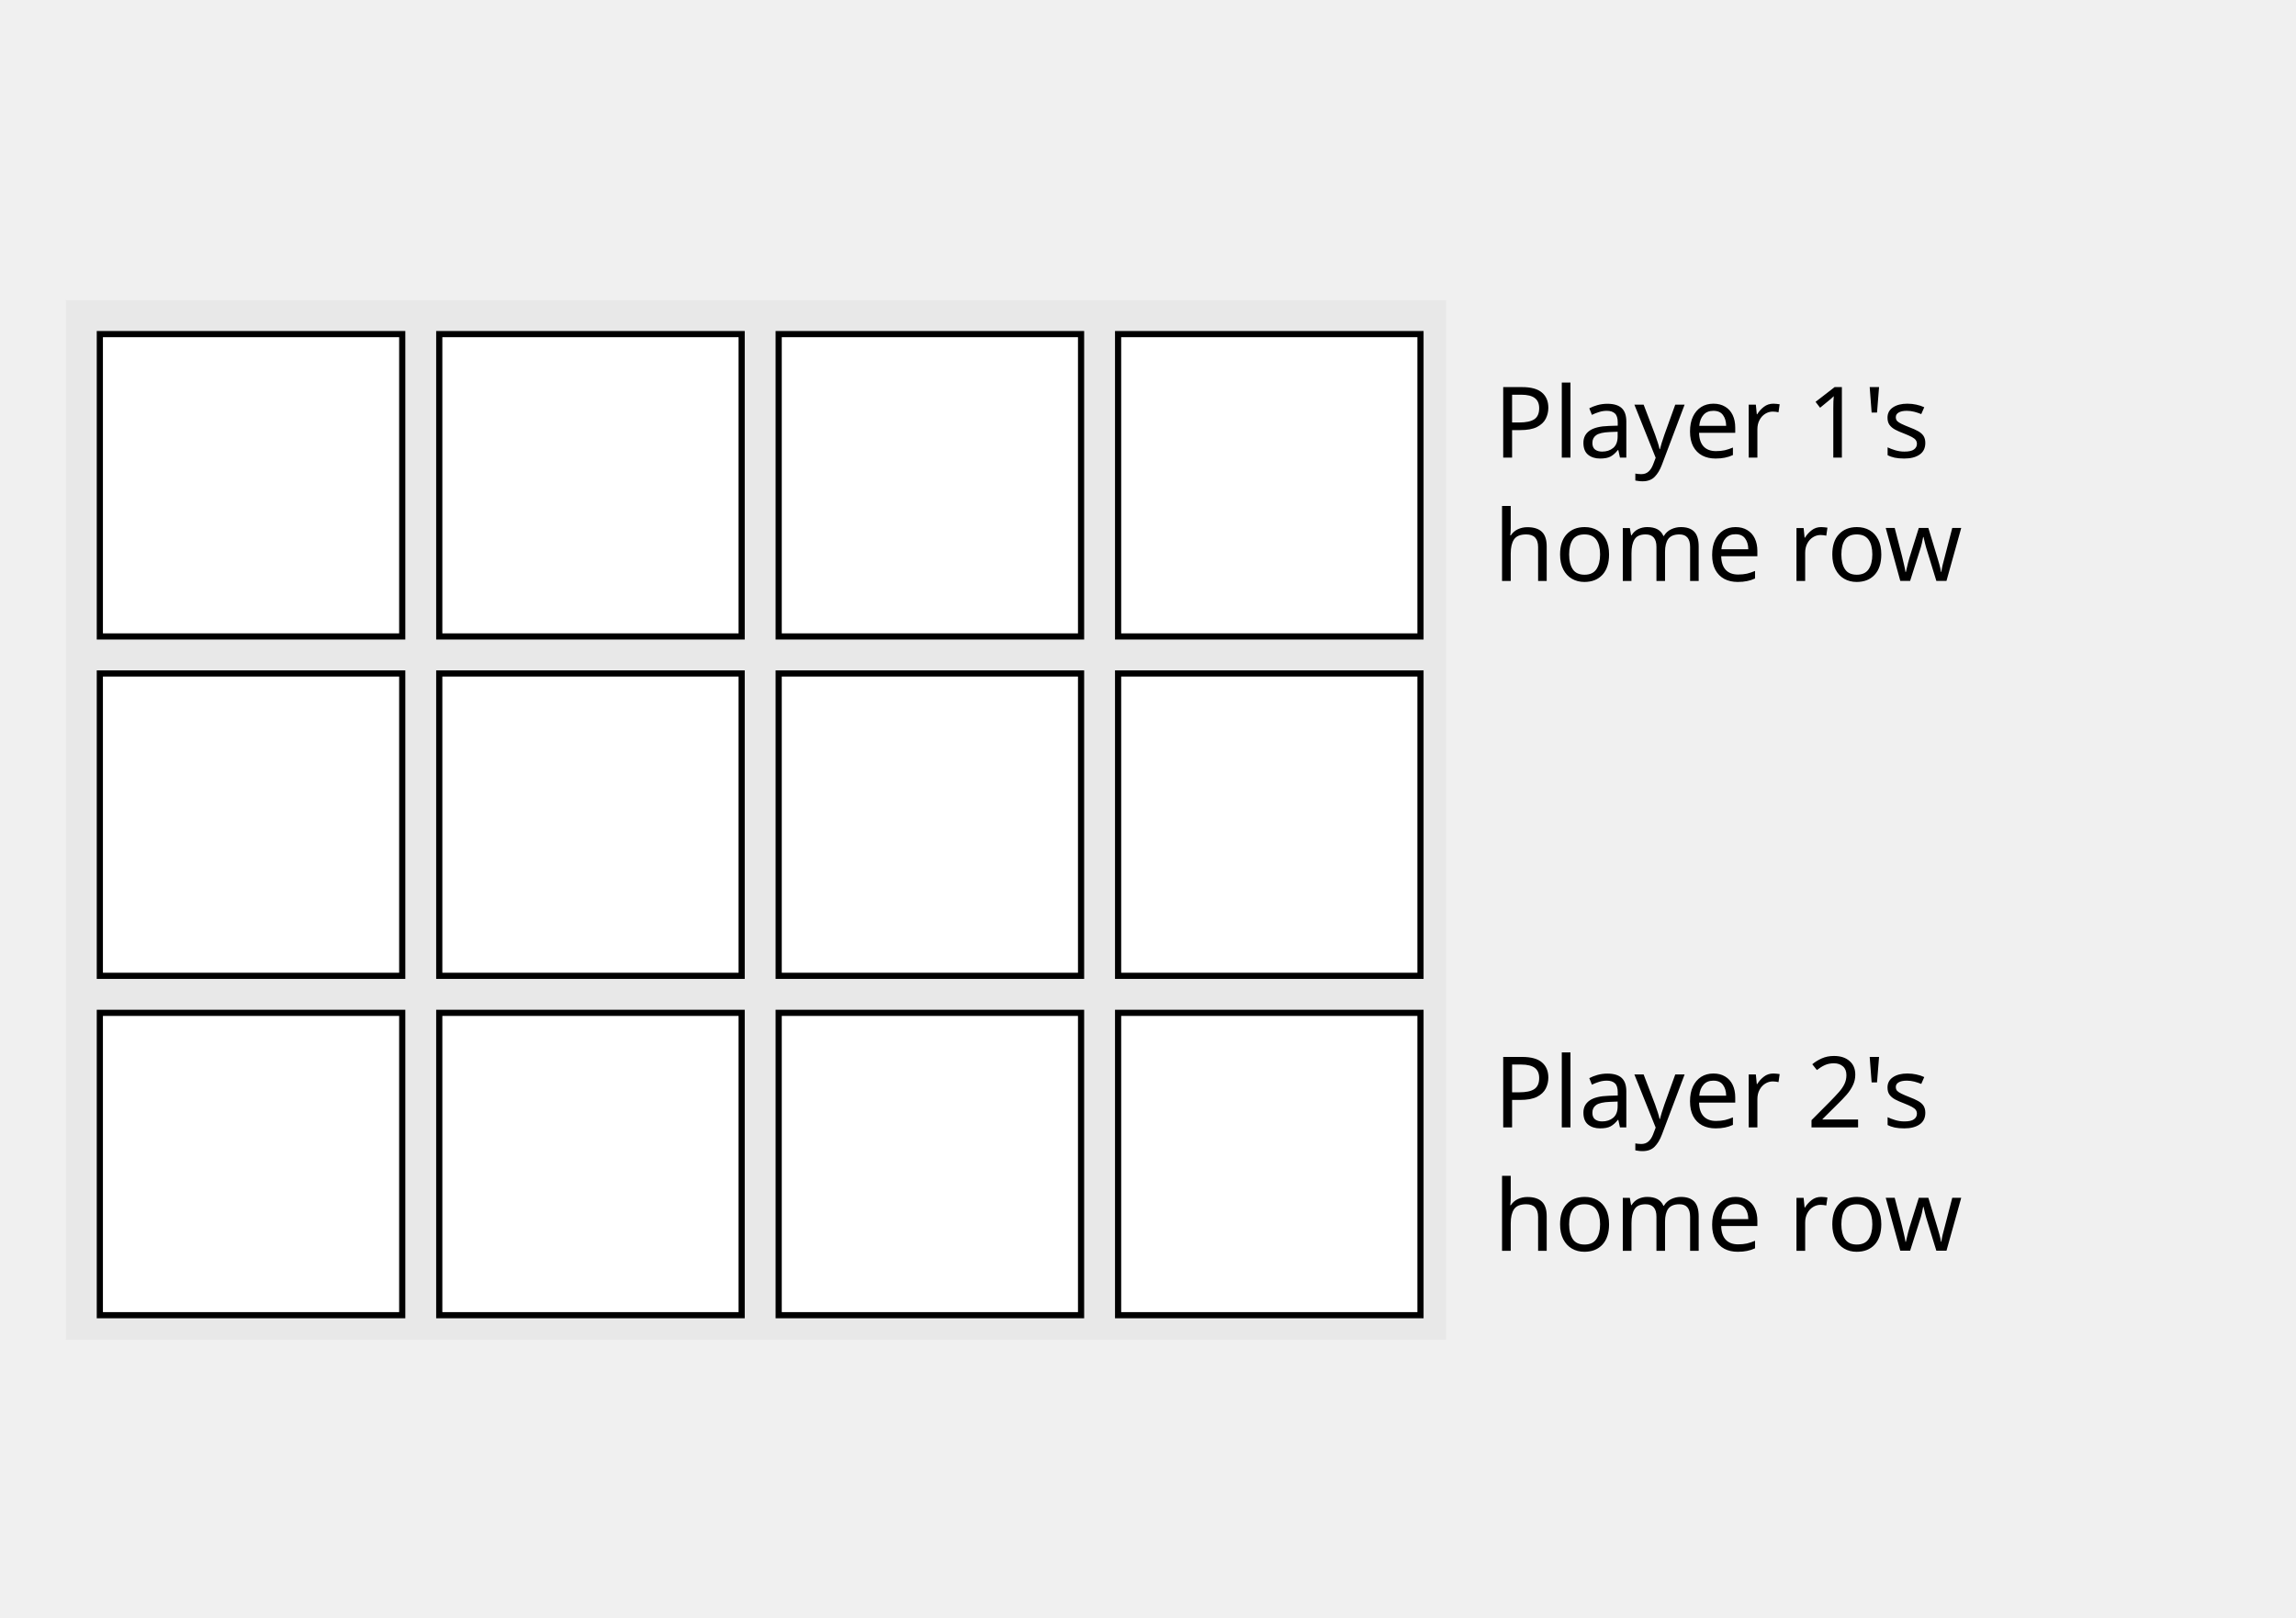
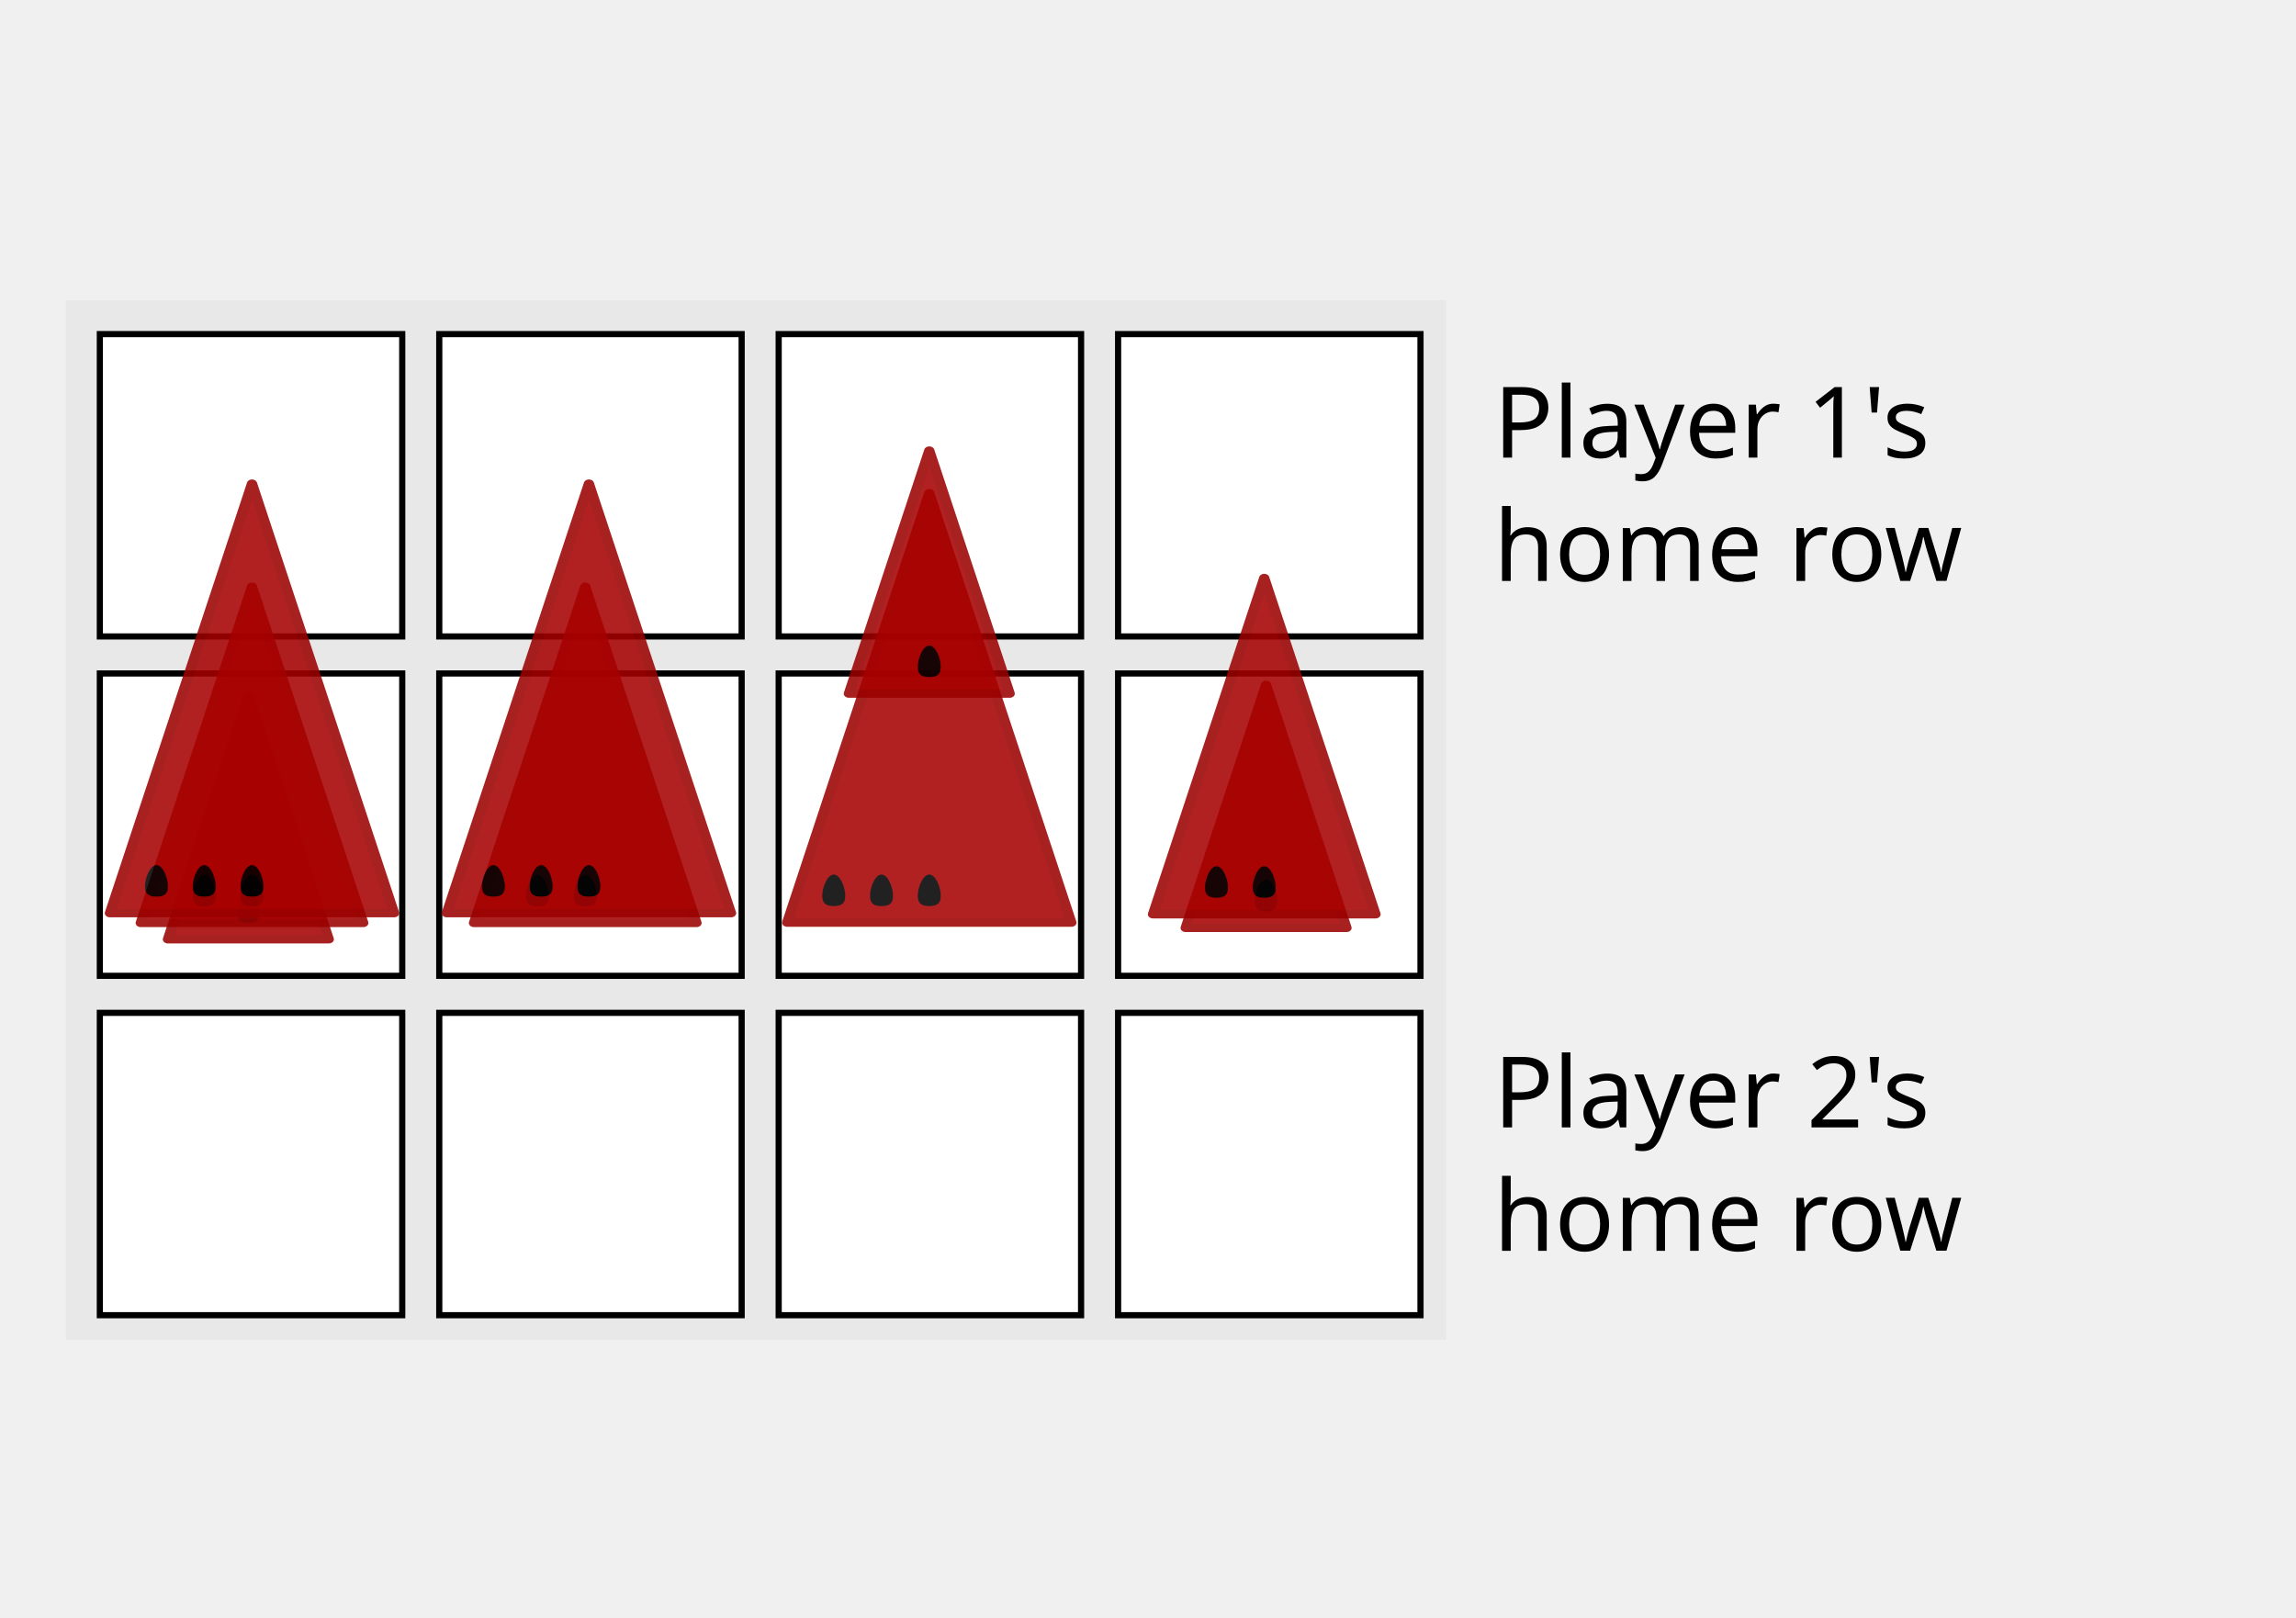
<svg xmlns="http://www.w3.org/2000/svg" width="372.047" height="262.205" id="svg2" version="1.1">
-   <defs id="defs108" />
+   <defs id="defs108">
+     <linearGradient id="linearGradient8662">
+       <stop id="stop8664" offset="0" style="stop-color:#cecece;stop-opacity:1;" />
+       <stop id="stop8666" offset="1" style="stop-color:#ffffff;stop-opacity:1;" />
+     </linearGradient>
+     <linearGradient id="linearGradient8706">
+       <stop id="stop8708" offset="0" style="stop-color:#000000;stop-opacity:1;" />
+       <stop id="stop8710" offset="1" style="stop-color:#000000;stop-opacity:0.735;" />
+     </linearGradient>
+     <linearGradient id="linearGradient8662-2">
+       <stop id="stop8664-9" offset="0" style="stop-color:#cecece;stop-opacity:1;" />
+       <stop id="stop8666-1" offset="1" style="stop-color:#ffffff;stop-opacity:1;" />
+     </linearGradient>
+     <linearGradient id="linearGradient8706-2">
+       <stop id="stop8708-4" offset="0" style="stop-color:#000000;stop-opacity:1;" />
+       <stop id="stop8710-9" offset="1" style="stop-color:#000000;stop-opacity:0.735;" />
+     </linearGradient>
+   </defs>
  <rect x="10.678" y="48.645" width="223.644" height="168.475" id="rect4" style="fill:#e8e8e8" />
  <rect x="15.678" y="53.645" width="50" height="50" id="rect6" style="fill:#000000" />
  <rect x="16.678" y="54.645" width="48" height="48" id="rect8" style="fill:#ffffff" />
  <rect x="70.678" y="53.645" width="50" height="50" id="rect10" style="fill:#000000" />
  <rect x="71.678" y="54.645" width="48" height="48" id="rect12" style="fill:#ffffff" />
  <rect x="125.678" y="53.645" width="50" height="50" id="rect14" style="fill:#000000" />
  <rect x="126.678" y="54.645" width="48" height="48" id="rect16" style="fill:#ffffff" />
  <rect x="180.678" y="53.645" width="50" height="50" id="rect18" style="fill:#000000" />
  <rect x="181.678" y="54.645" width="48" height="48" id="rect20" style="fill:#ffffff" />
  <rect x="15.678" y="108.645" width="50" height="50" id="rect26" style="fill:#000000" />
  <rect x="16.678" y="109.645" width="48" height="48" id="rect28" style="fill:#ffffff" />
  <rect x="70.678" y="108.645" width="50" height="50" id="rect30" style="fill:#000000" />
  <rect x="71.678" y="109.645" width="48" height="48" id="rect32" style="fill:#ffffff" />
  <rect x="125.678" y="108.645" width="50" height="50" id="rect34" style="fill:#000000" />
  <rect x="126.678" y="109.645" width="48" height="48" id="rect36" style="fill:#ffffff" />
  <rect x="180.678" y="108.645" width="50" height="50" id="rect38" style="fill:#000000" />
  <rect x="181.678" y="109.645" width="48" height="48" id="rect40" style="fill:#ffffff" />
  <rect x="15.678" y="163.645" width="50" height="50" id="rect46" style="fill:#000000" />
  <rect x="16.678" y="164.645" width="48" height="48" id="rect48" style="fill:#ffffff" />
  <rect x="70.678" y="163.645" width="50" height="50" id="rect50" style="fill:#000000" />
  <rect x="71.678" y="164.645" width="48" height="48" id="rect52" style="fill:#ffffff" />
  <rect x="125.678" y="163.645" width="50" height="50" id="rect54" style="fill:#000000" />
  <rect x="126.678" y="164.645" width="48" height="48" id="rect56" style="fill:#ffffff" />
  <rect x="180.678" y="163.645" width="50" height="50" id="rect58" style="fill:#000000" />
  <rect x="181.678" y="164.645" width="48" height="48" id="rect60" style="fill:#ffffff" />
  <text xml:space="preserve" style="font-size:16px;font-style:normal;font-weight:normal;line-height:125%;letter-spacing:0px;word-spacing:0px;fill:#000000;fill-opacity:1;stroke:none;font-family:Sans" x="242.034" y="74.154" id="text3982">
    <tspan id="tspan3984" x="242.034" y="74.154">Player 1's</tspan>
    <tspan x="242.034" y="94.154" id="tspan3986">home row</tspan>
  </text>
  <text id="text3988" y="182.713" x="242.034" style="font-size:16px;font-style:normal;font-weight:normal;line-height:125%;letter-spacing:0px;word-spacing:0px;fill:#000000;fill-opacity:1;stroke:none;font-family:Sans" xml:space="preserve">
    <tspan y="182.713" x="242.034" id="tspan3990">Player 2's</tspan>
    <tspan id="tspan3992" y="202.713" x="242.034">home row</tspan>
  </text>
+   <g id="layer3" style="display:inline" transform="matrix(1.406135,0,0,1.233839,-1007.491,211.6965)" />
+   <g id="use4605" transform="matrix(0.5527119,0,0,0.4476861,-53.69274,-69.48949)" style="opacity:0.87;fill:#a60000;fill-opacity:1;stroke:#9a0000;stroke-width:3;stroke-linecap:round;stroke-linejoin:round;stroke-miterlimit:4;stroke-opacity:1;stroke-dasharray:none">
+     <path id="path13414" d="m 146.374,495.25 23.58,-88 23.58,88 -47.159,0 z" style="fill-opacity:1" />
+     <g style="fill-opacity:1" id="g13416" transform="translate(514.3542,-1019.441)">
+       <path id="path13418" d="m -341.033,1504.99 c 0,3.147 -1.509,3.701 -3.368,3.701 -1.859,0 -3.368,-0.554 -3.368,-3.701 0,-3.147 1.509,-7.701 3.368,-7.701 1.859,0 3.368,4.554 3.368,7.701 z" style="fill:#000000;fill-opacity:1;fill-rule:nonzero;stroke:none" />
+     </g>
+   </g>
+   <g id="use4603" transform="matrix(0.5527119,0,0,0.4476861,-82.64709,-73.79232)" style="opacity:0.87;fill:#a60000;fill-opacity:1;stroke:#9a0000;stroke-width:3;stroke-linecap:round;stroke-linejoin:round;stroke-miterlimit:4;stroke-opacity:1;stroke-dasharray:none">
+     <path style="fill-opacity:1" d="m 190.79,498.948 32.623,-121.75 32.623,121.75 -65.246,0 z" id="path12974" />
+     <path id="path12976" d="m 226.78,489.247 c 0,3.147 -1.509,3.701 -3.368,3.701 -1.859,0 -3.368,-0.554 -3.368,-3.701 0,-3.147 1.509,-7.701 3.368,-7.701 1.859,0 3.368,4.554 3.368,7.701 z" style="fill:#000000;fill-opacity:1;fill-rule:nonzero;stroke:none" />
+     <path id="path12978" d="m 212.78,489.247 c 0,3.147 -1.509,3.701 -3.368,3.701 -1.859,0 -3.368,-0.554 -3.368,-3.701 0,-3.147 1.509,-7.701 3.368,-7.701 1.859,0 3.368,4.554 3.368,7.701 z" style="fill:#000000;fill-opacity:1;fill-rule:nonzero;stroke:none" />
+   </g>
+   <g transform="matrix(0.5527119,0,0,0.4476861,98.80585,-79.93382)" style="opacity:0.87;fill:#a60000;fill-opacity:1;stroke:#9a0000;stroke-width:3;stroke-linecap:round;stroke-linejoin:round;stroke-miterlimit:4;stroke-opacity:1;stroke-dasharray:none" id="g14132">
+     <path style="fill-opacity:1" d="m 52.009,512.545 41.666,-155.5 41.666,155.5 -83.332,0 z" id="path14134" />
+     <path style="fill:#000000;fill-opacity:1;fill-rule:nonzero;stroke:none" d="m 97.043,502.844 c 0,3.147 -1.509,3.701 -3.368,3.701 -1.859,0 -3.368,-0.554 -3.368,-3.701 0,-3.147 1.509,-7.701 3.368,-7.701 1.859,0 3.368,4.554 3.368,7.701 z" id="path14136" />
+     <path style="fill:#000000;fill-opacity:1;fill-rule:nonzero;stroke:none" d="m 69.043,502.844 c 0,3.147 -1.509,3.701 -3.368,3.701 -1.859,0 -3.368,-0.554 -3.368,-3.701 0,-3.147 1.509,-7.701 3.368,-7.701 1.859,0 3.368,4.554 3.368,7.701 z" id="path14138" />
+     <path style="fill:#000000;fill-opacity:1;fill-rule:nonzero;stroke:none" d="m 83.043,502.844 c 0,3.147 -1.509,3.701 -3.368,3.701 -1.859,0 -3.368,-0.554 -3.368,-3.701 0,-3.147 1.509,-7.701 3.368,-7.701 1.859,0 3.368,4.554 3.368,7.701 z" id="path14140" />
+   </g>
+   <g style="opacity:0.87;fill:#a60000;fill-opacity:1;stroke:#9a0000;stroke-width:3;stroke-linecap:round;stroke-linejoin:round;stroke-miterlimit:4;stroke-opacity:1;stroke-dasharray:none" transform="matrix(0.5527119,0,0,0.4476861,56.64624,-109.303)" id="g14150">
+     <path style="fill-opacity:1" d="m 146.374,495.25 23.58,-88 23.58,88 -47.159,0 z" id="path14152" />
+     <g transform="translate(514.3542,-1019.441)" id="g14154" style="fill-opacity:1">
+       <path style="fill:#000000;fill-opacity:1;fill-rule:nonzero;stroke:none" d="m -341.033,1504.99 c 0,3.147 -1.509,3.701 -3.368,3.701 -1.859,0 -3.368,-0.554 -3.368,-3.701 0,-3.147 1.509,-7.701 3.368,-7.701 1.859,0 3.368,4.554 3.368,7.701 z" id="path14156" />
+     </g>
+   </g>
+   <g id="use4601" style="opacity:0.87;fill:#a60000;fill-opacity:1;stroke:#9a0000;stroke-width:3;stroke-linecap:round;stroke-linejoin:round;stroke-miterlimit:4;stroke-opacity:1;stroke-dasharray:none" transform="matrix(0.5527119,0,0,0.4476861,-10.93991,-81.46776)">
+     <path id="path12424" d="m 52.009,512.545 41.666,-155.5 41.666,155.5 -83.332,0 z" style="fill-opacity:1" />
+     <path id="path12426" d="m 97.043,502.844 c 0,3.147 -1.509,3.701 -3.368,3.701 -1.859,0 -3.368,-0.554 -3.368,-3.701 0,-3.147 1.509,-7.701 3.368,-7.701 1.859,0 3.368,4.554 3.368,7.701 z" style="fill:#000000;fill-opacity:1;fill-rule:nonzero;stroke:none" />
+     <path id="path12428" d="m 69.043,502.844 c 0,3.147 -1.509,3.701 -3.368,3.701 -1.859,0 -3.368,-0.554 -3.368,-3.701 0,-3.147 1.509,-7.701 3.368,-7.701 1.859,0 3.368,4.554 3.368,7.701 z" style="fill:#000000;fill-opacity:1;fill-rule:nonzero;stroke:none" />
+     <path id="path12430" d="m 83.043,502.844 c 0,3.147 -1.509,3.701 -3.368,3.701 -1.859,0 -3.368,-0.554 -3.368,-3.701 0,-3.147 1.509,-7.701 3.368,-7.701 1.859,0 3.368,4.554 3.368,7.701 z" style="fill:#000000;fill-opacity:1;fill-rule:nonzero;stroke:none" />
+   </g>
+   <g style="opacity:0.87;fill:#a60000;fill-opacity:1;stroke:#9a0000;stroke-width:3;stroke-linecap:round;stroke-linejoin:round;stroke-miterlimit:4;stroke-opacity:1;stroke-dasharray:none" transform="matrix(0.5527119,0,0,0.4476861,-28.64709,-73.79232)" id="g14168">
+     <path id="path14170" d="m 190.79,498.948 32.623,-121.75 32.623,121.75 -65.246,0 z" style="fill-opacity:1" />
+     <path style="fill:#000000;fill-opacity:1;fill-rule:nonzero;stroke:none" d="m 226.78,489.247 c 0,3.147 -1.509,3.701 -3.368,3.701 -1.859,0 -3.368,-0.554 -3.368,-3.701 0,-3.147 1.509,-7.701 3.368,-7.701 1.859,0 3.368,4.554 3.368,7.701 z" id="path14172" />
+     <path style="fill:#000000;fill-opacity:1;fill-rule:nonzero;stroke:none" d="m 212.78,489.247 c 0,3.147 -1.509,3.701 -3.368,3.701 -1.859,0 -3.368,-0.554 -3.368,-3.701 0,-3.147 1.509,-7.701 3.368,-7.701 1.859,0 3.368,4.554 3.368,7.701 z" id="path14174" />
+   </g>
+   <g transform="matrix(0.5527119,0,0,0.4476861,43.65331,-81.46776)" style="opacity:0.87;fill:#a60000;fill-opacity:1;stroke:#9a0000;stroke-width:3;stroke-linecap:round;stroke-linejoin:round;stroke-miterlimit:4;stroke-opacity:1;stroke-dasharray:none" id="g14176">
+     <path style="fill-opacity:1" d="m 52.009,512.545 41.666,-155.5 41.666,155.5 -83.332,0 z" id="path14178" />
+     <path style="fill:#000000;fill-opacity:1;fill-rule:nonzero;stroke:none" d="m 97.043,502.844 c 0,3.147 -1.509,3.701 -3.368,3.701 -1.859,0 -3.368,-0.554 -3.368,-3.701 0,-3.147 1.509,-7.701 3.368,-7.701 1.859,0 3.368,4.554 3.368,7.701 z" id="path14180" />
+     <path style="fill:#000000;fill-opacity:1;fill-rule:nonzero;stroke:none" d="m 69.043,502.844 c 0,3.147 -1.509,3.701 -3.368,3.701 -1.859,0 -3.368,-0.554 -3.368,-3.701 0,-3.147 1.509,-7.701 3.368,-7.701 1.859,0 3.368,4.554 3.368,7.701 z" id="path14182" />
+     <path style="fill:#000000;fill-opacity:1;fill-rule:nonzero;stroke:none" d="m 83.043,502.844 c 0,3.147 -1.509,3.701 -3.368,3.701 -1.859,0 -3.368,-0.554 -3.368,-3.701 0,-3.147 1.509,-7.701 3.368,-7.701 1.859,0 3.368,4.554 3.368,7.701 z" id="path14184" />
+   </g>
+   <g id="g14186" transform="matrix(0.5527119,0,0,0.4476861,111.2225,-71.33695)" style="opacity:0.87;fill:#a60000;fill-opacity:1;stroke:#9a0000;stroke-width:3;stroke-linecap:round;stroke-linejoin:round;stroke-miterlimit:4;stroke-opacity:1;stroke-dasharray:none">
+     <path id="path14188" d="m 146.374,495.25 23.58,-88 23.58,88 -47.159,0 z" style="fill-opacity:1" />
+     <g style="fill-opacity:1" id="g14190" transform="translate(514.3542,-1019.441)">
+       <path id="path14192" d="m -341.033,1504.99 c 0,3.147 -1.509,3.701 -3.368,3.701 -1.859,0 -3.368,-0.554 -3.368,-3.701 0,-3.147 1.509,-7.701 3.368,-7.701 1.859,0 3.368,4.554 3.368,7.701 z" style="fill:#000000;fill-opacity:1;fill-rule:nonzero;stroke:none" />
+     </g>
+   </g>
+   <g style="opacity:0.87;fill:#a60000;fill-opacity:1;stroke:#9a0000;stroke-width:3;stroke-linecap:round;stroke-linejoin:round;stroke-miterlimit:4;stroke-opacity:1;stroke-dasharray:none" transform="matrix(0.5527119,0,0,0.4476861,81.37833,-75.1991)" id="g14142">
+     <path id="path14144" d="m 190.79,498.948 32.623,-121.75 32.623,121.75 -65.246,0 z" style="fill-opacity:1" />
+     <path style="fill:#000000;fill-opacity:1;fill-rule:nonzero;stroke:none" d="m 226.78,489.247 c 0,3.147 -1.509,3.701 -3.368,3.701 -1.859,0 -3.368,-0.554 -3.368,-3.701 0,-3.147 1.509,-7.701 3.368,-7.701 1.859,0 3.368,4.554 3.368,7.701 z" id="path14146" />
+     <path style="fill:#000000;fill-opacity:1;fill-rule:nonzero;stroke:none" d="m 212.78,489.247 c 0,3.147 -1.509,3.701 -3.368,3.701 -1.859,0 -3.368,-0.554 -3.368,-3.701 0,-3.147 1.509,-7.701 3.368,-7.701 1.859,0 3.368,4.554 3.368,7.701 z" id="path14148" />
+   </g>
</svg>
